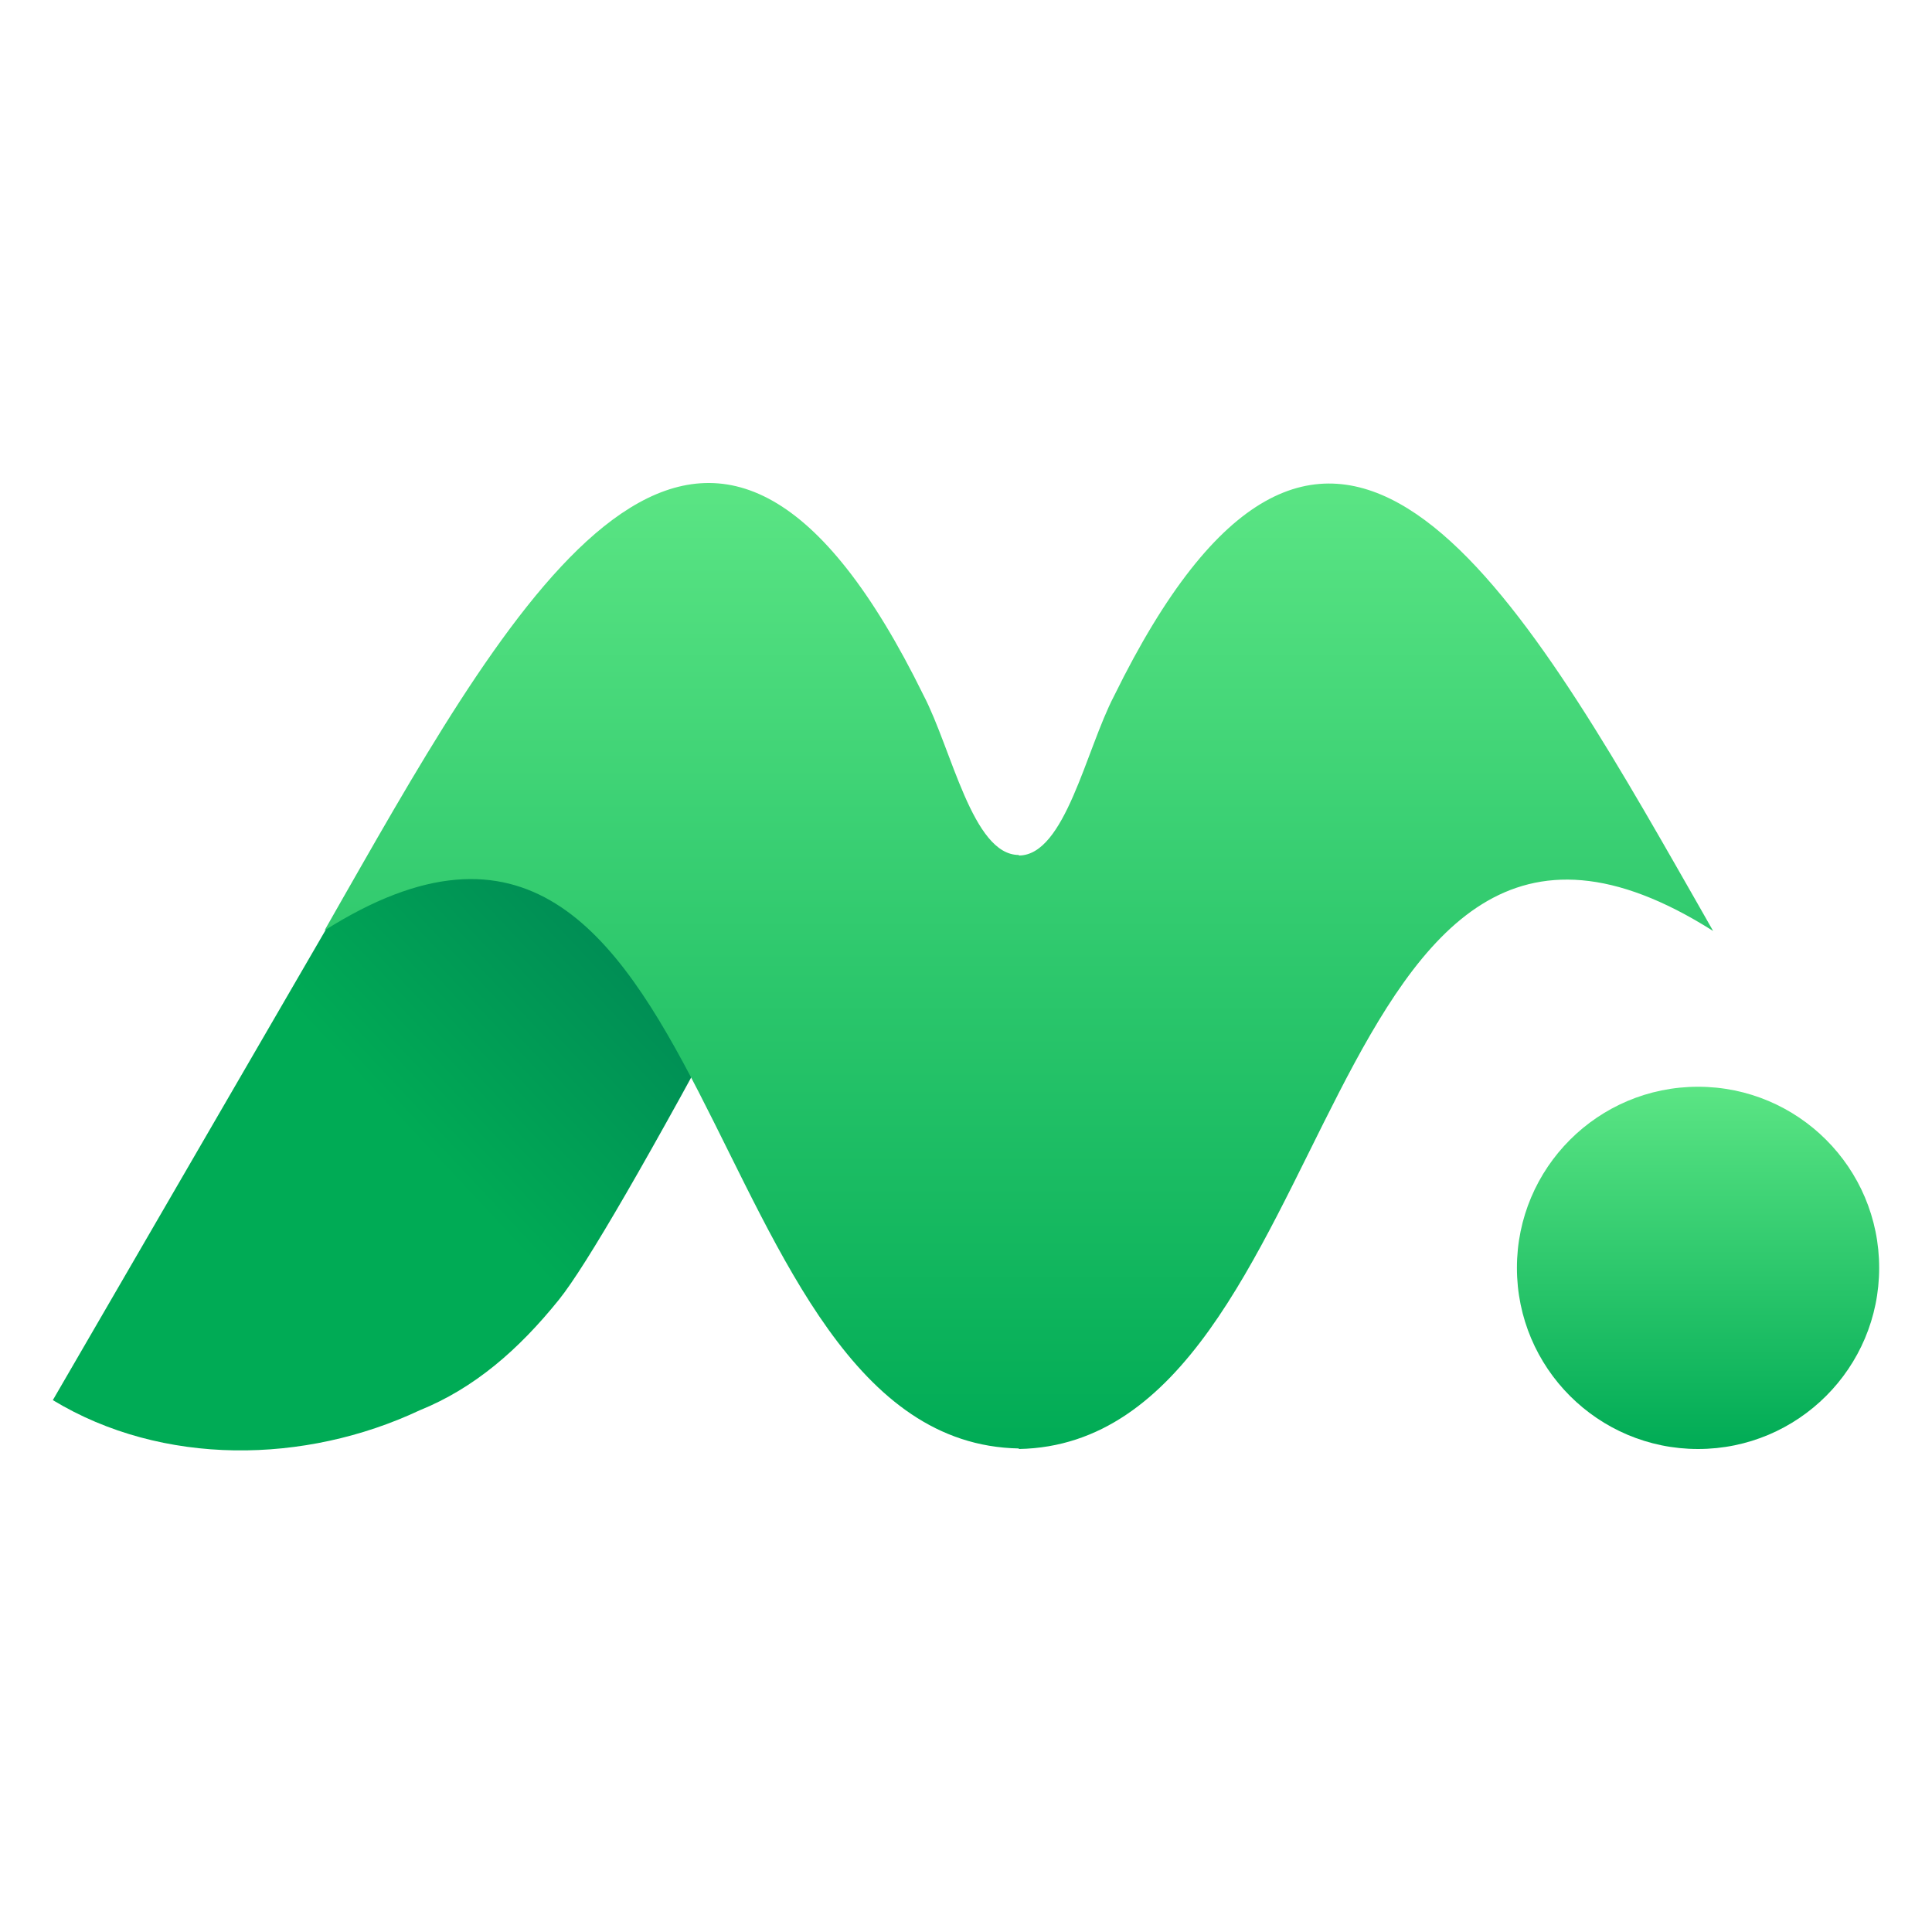
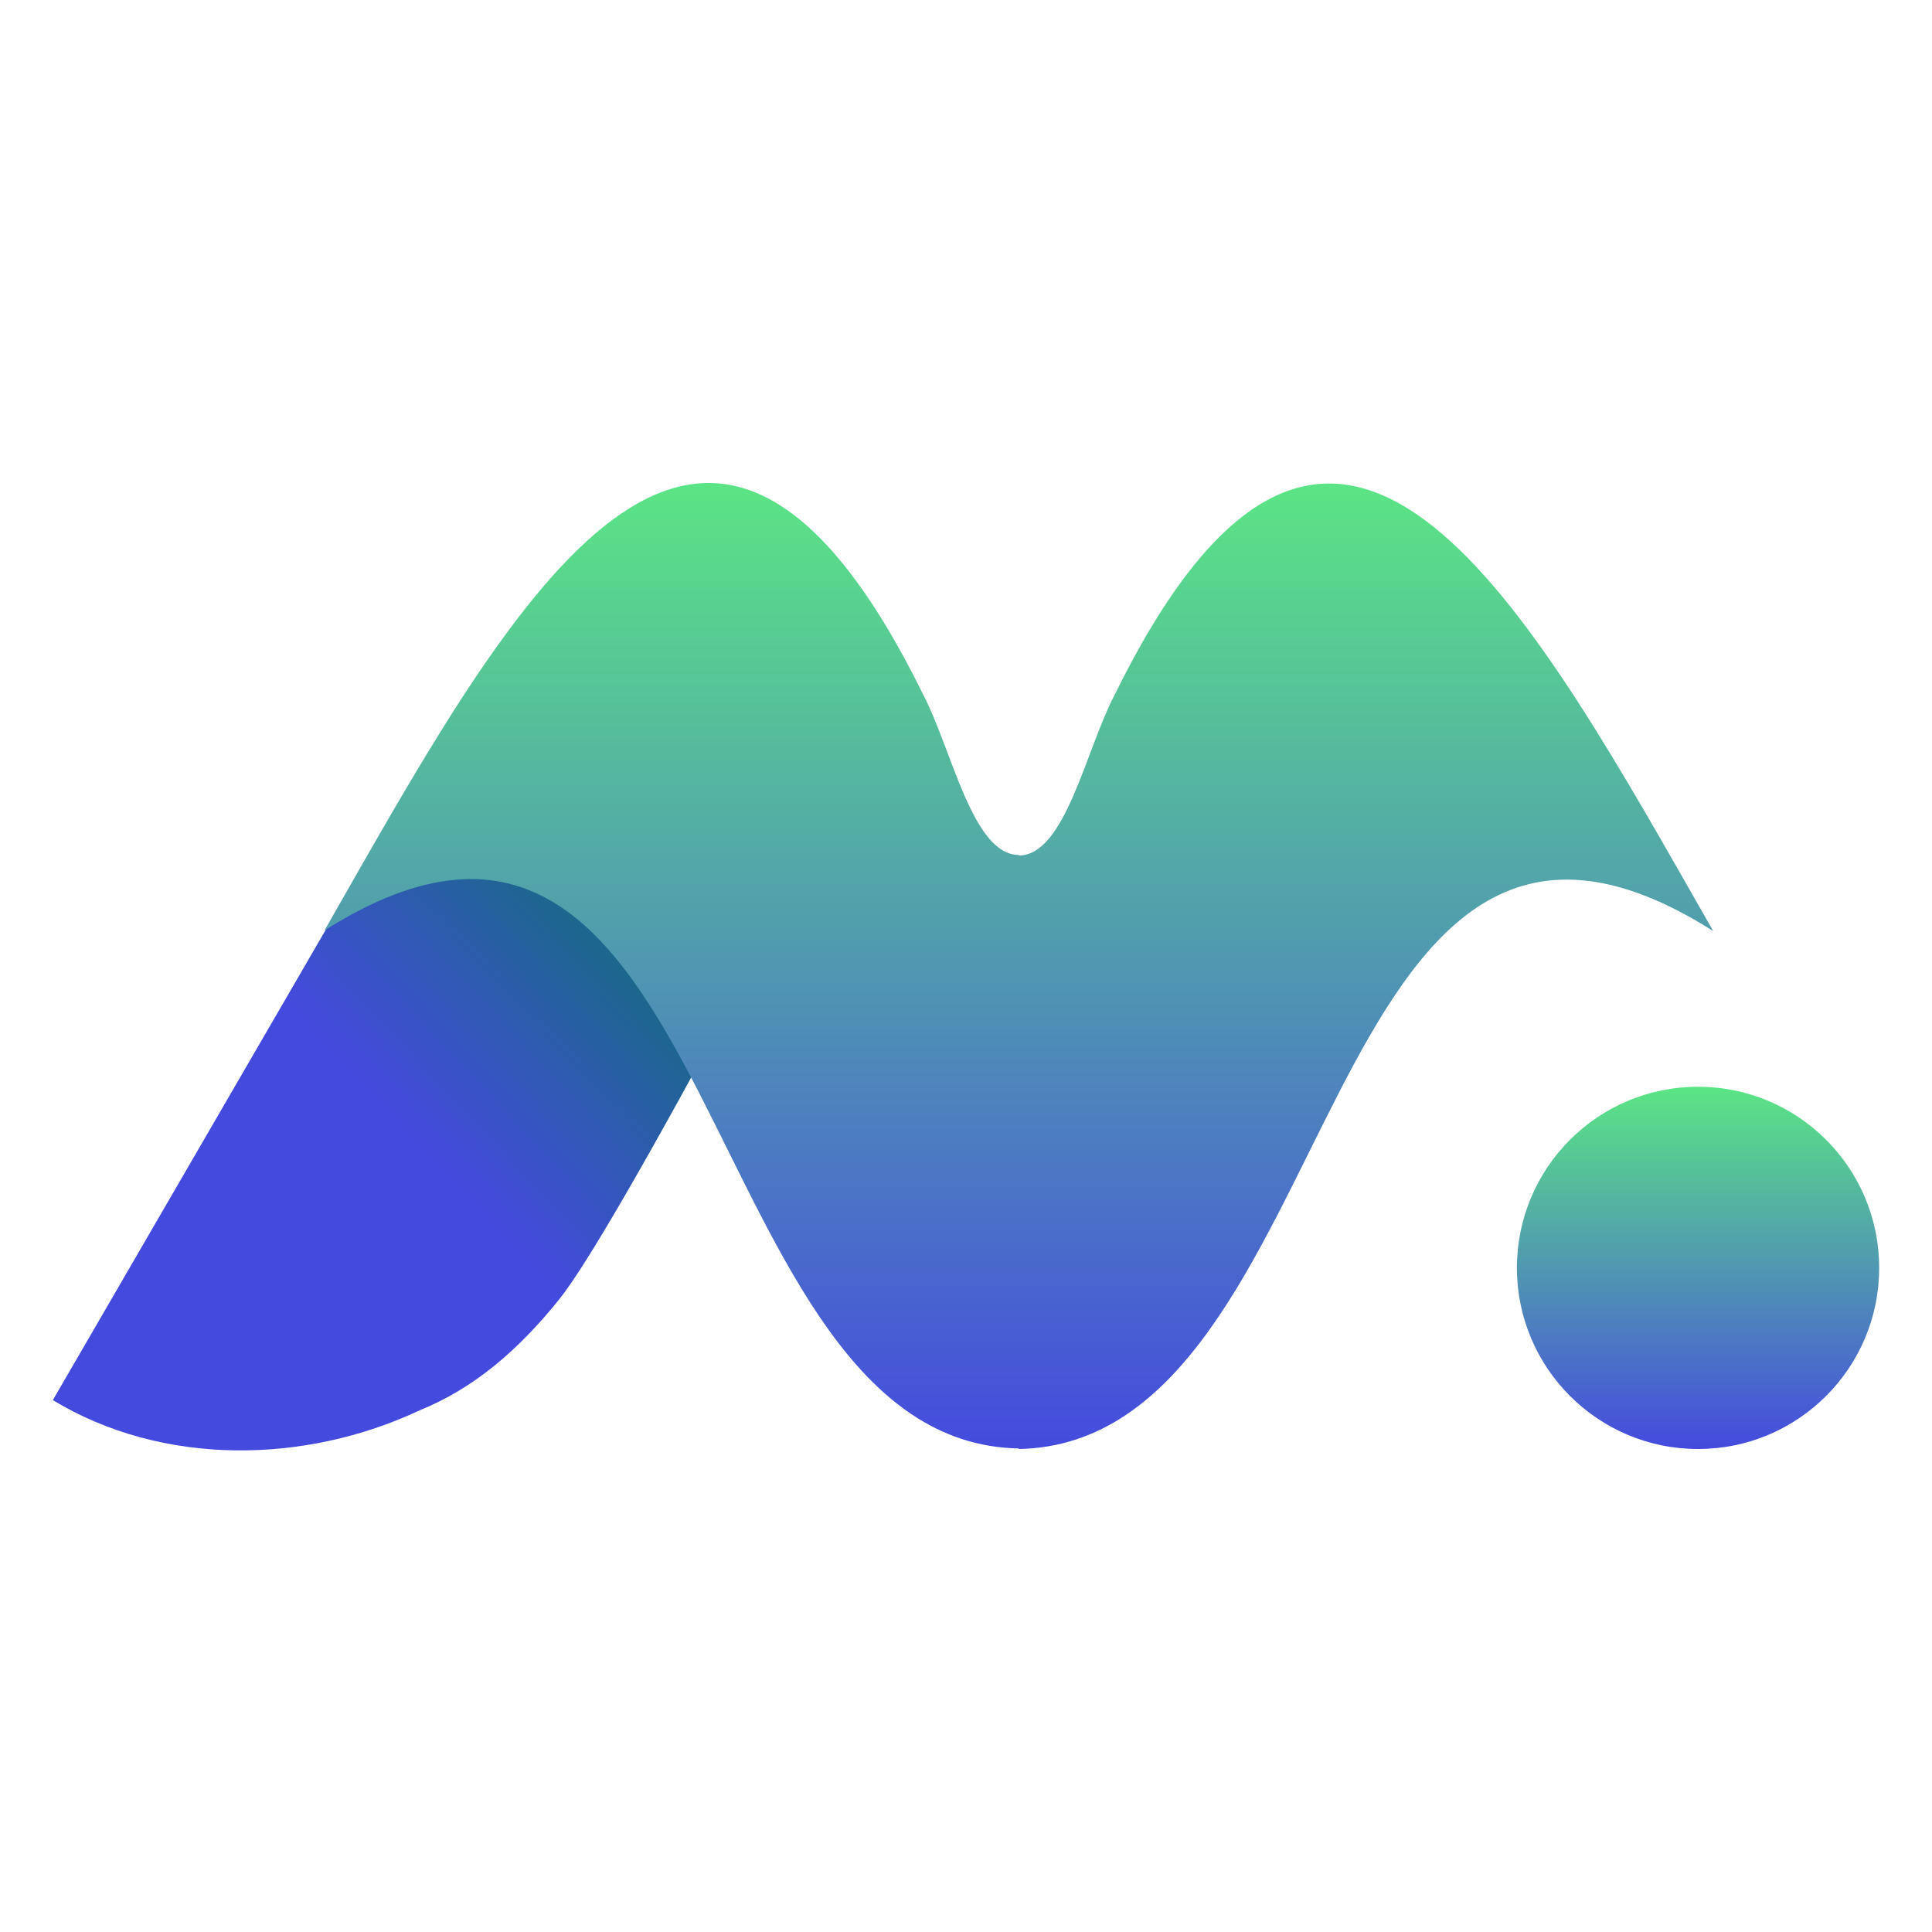
<svg xmlns="http://www.w3.org/2000/svg" height="512" viewBox="0 0 512 512" width="512">
  <linearGradient id="a" x1="100%" x2="50%" y1="5.663%" y2="50%">
    <stop offset="0" stop-color="#007b55" />
-     <stop offset="1" stop-color="#00ab55" />
+     <stop offset="1" stop-color="#454ade" />
  </linearGradient>
  <linearGradient id="b" x1="50%" x2="50%" y1="0%" y2="100%">
    <stop offset="0" stop-color="#5be584" />
-     <stop offset="1" stop-color="#00ab55" />
+     <stop offset="1" stop-color="#454ade" />
  </linearGradient>
  <g fill="none" fill-rule="evenodd" transform="translate(14 128)">
    <path d="m92.807 83.107c44.289 22.889 46.308 23.935 46.401 23.98.012.009.642.333 44.793 23.153-26.072 48.54-42.693 77.266-49.868 86.179-10.759 13.37-22.495 23.493-36.93 29.334-30.346 14.262-68.07 14.929-97.202-2.704z" fill="url(#a)" />
    <g fill="url(#b)">
      <path d="m430.31 101.726c-46.271-80.956-94.1-157.228-149.043-45.344-7.516 14.383-12.995 42.337-25.267 42.337v-.142c-12.272 0-17.749-27.953-25.265-42.337-54.945-111.885-102.774-35.612-149.045 45.344-3.482 6.105-6.827 11.932-9.69 16.996 106.038-67.127 97.11 135.666 184 137.278v.142c86.891-1.611 77.962-204.405 184-137.28-2.861-5.062-6.206-10.889-9.69-16.994" />
      <path d="m436 256c26.509 0 48-21.491 48-48s-21.491-48-48-48-48 21.491-48 48 21.491 48 48 48" />
    </g>
  </g>
</svg>
